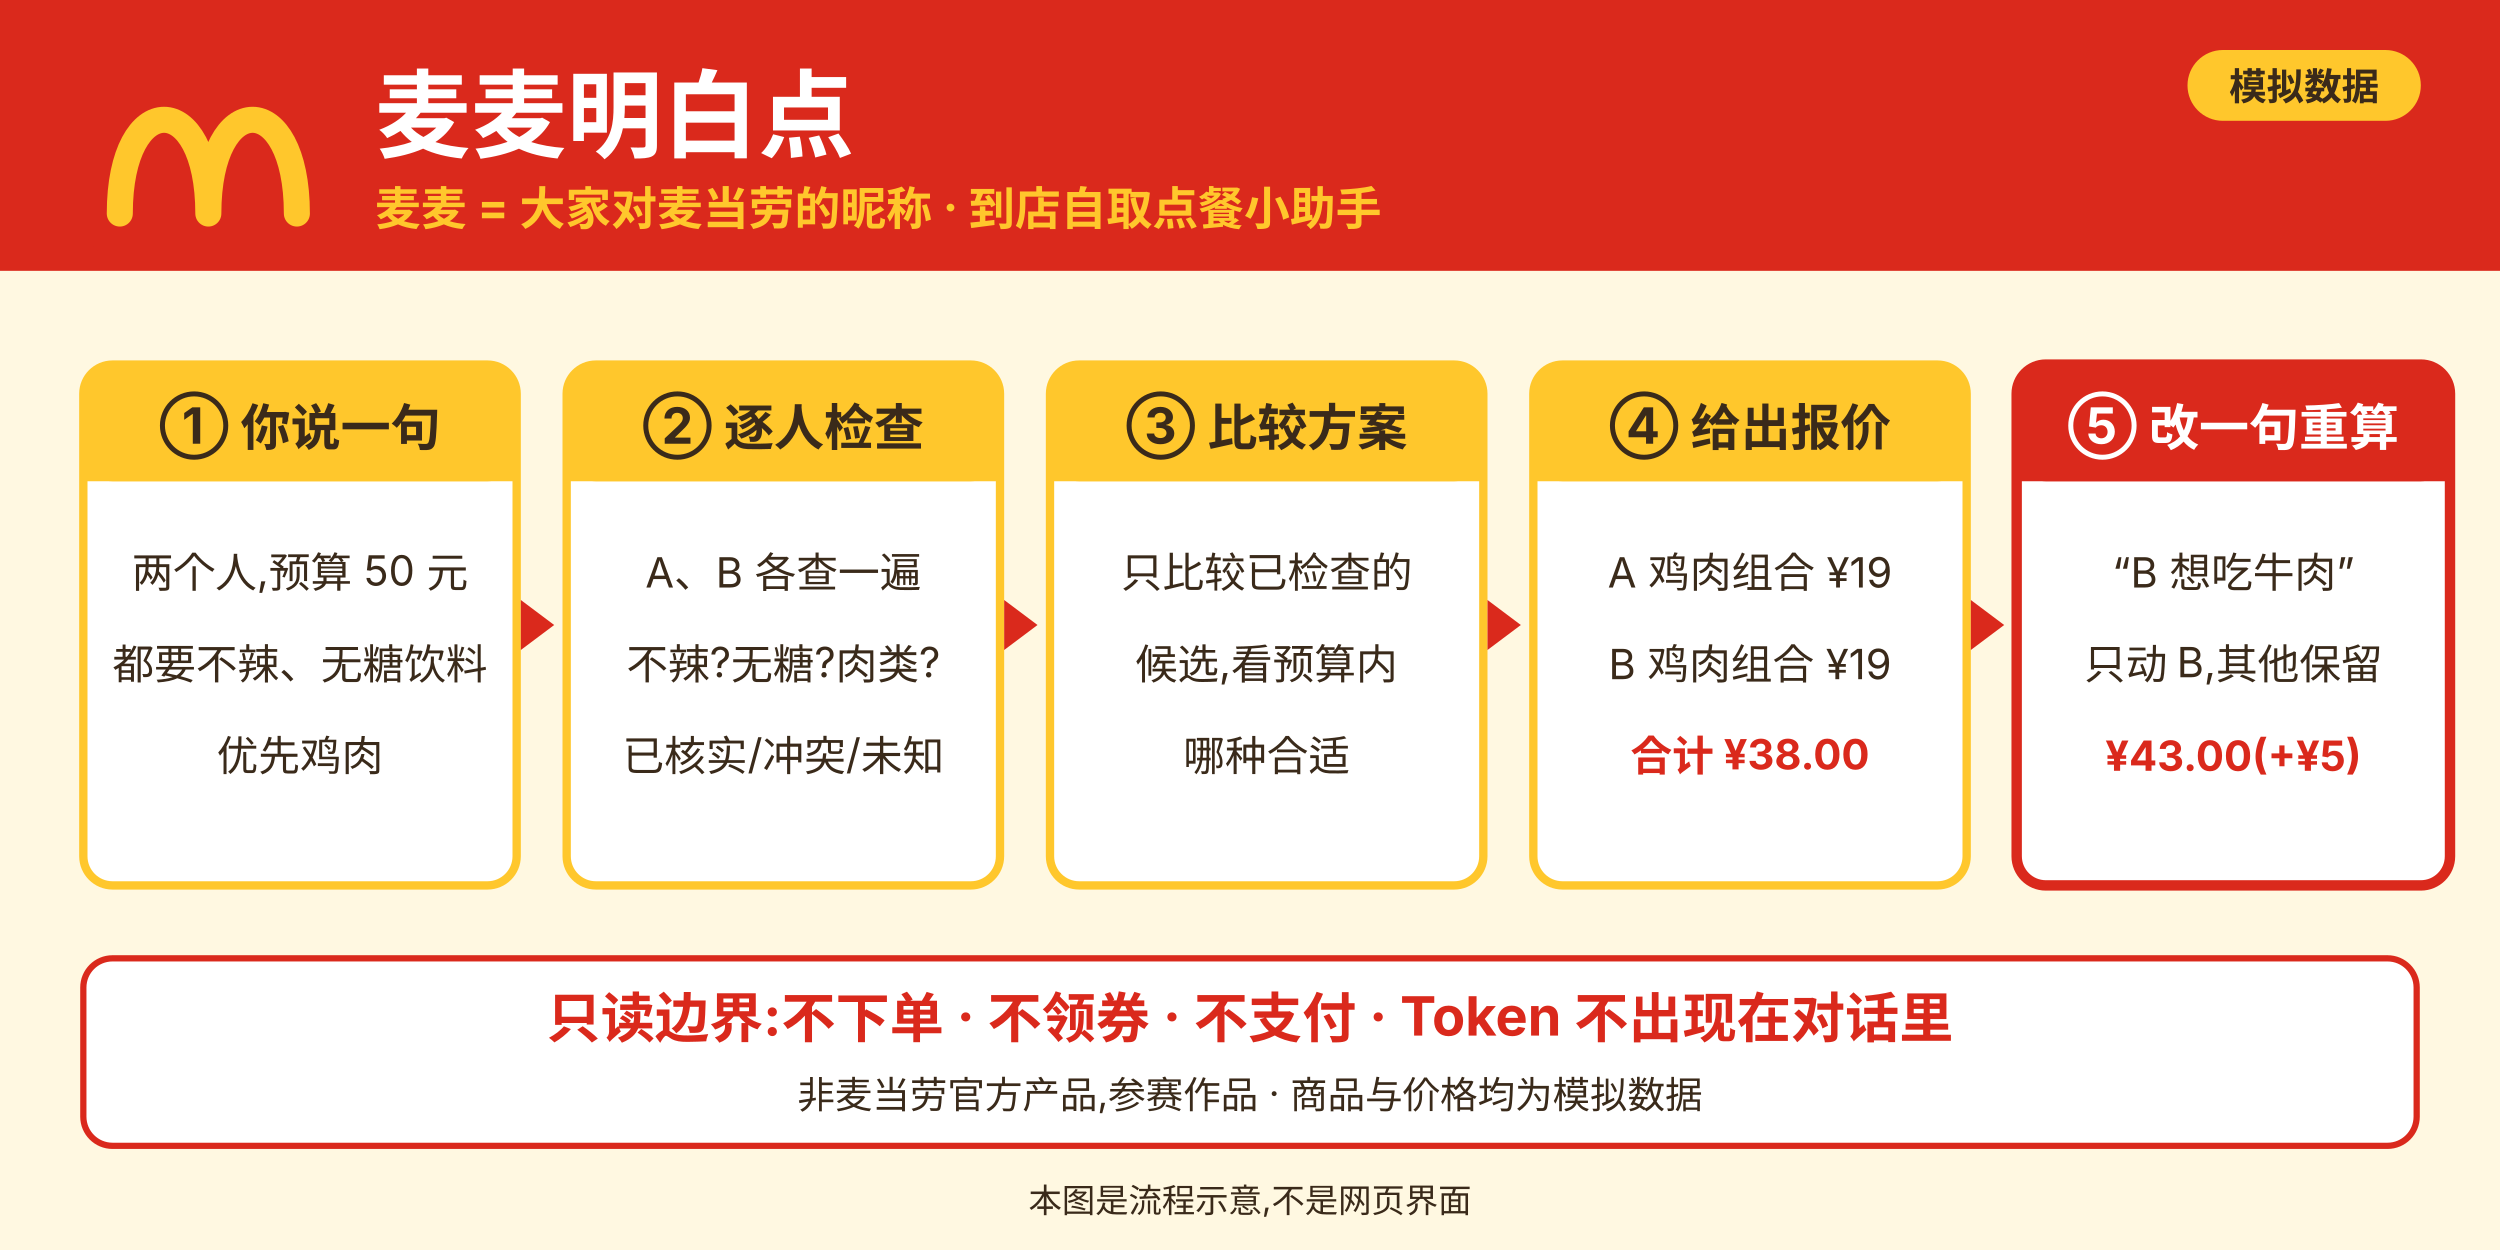
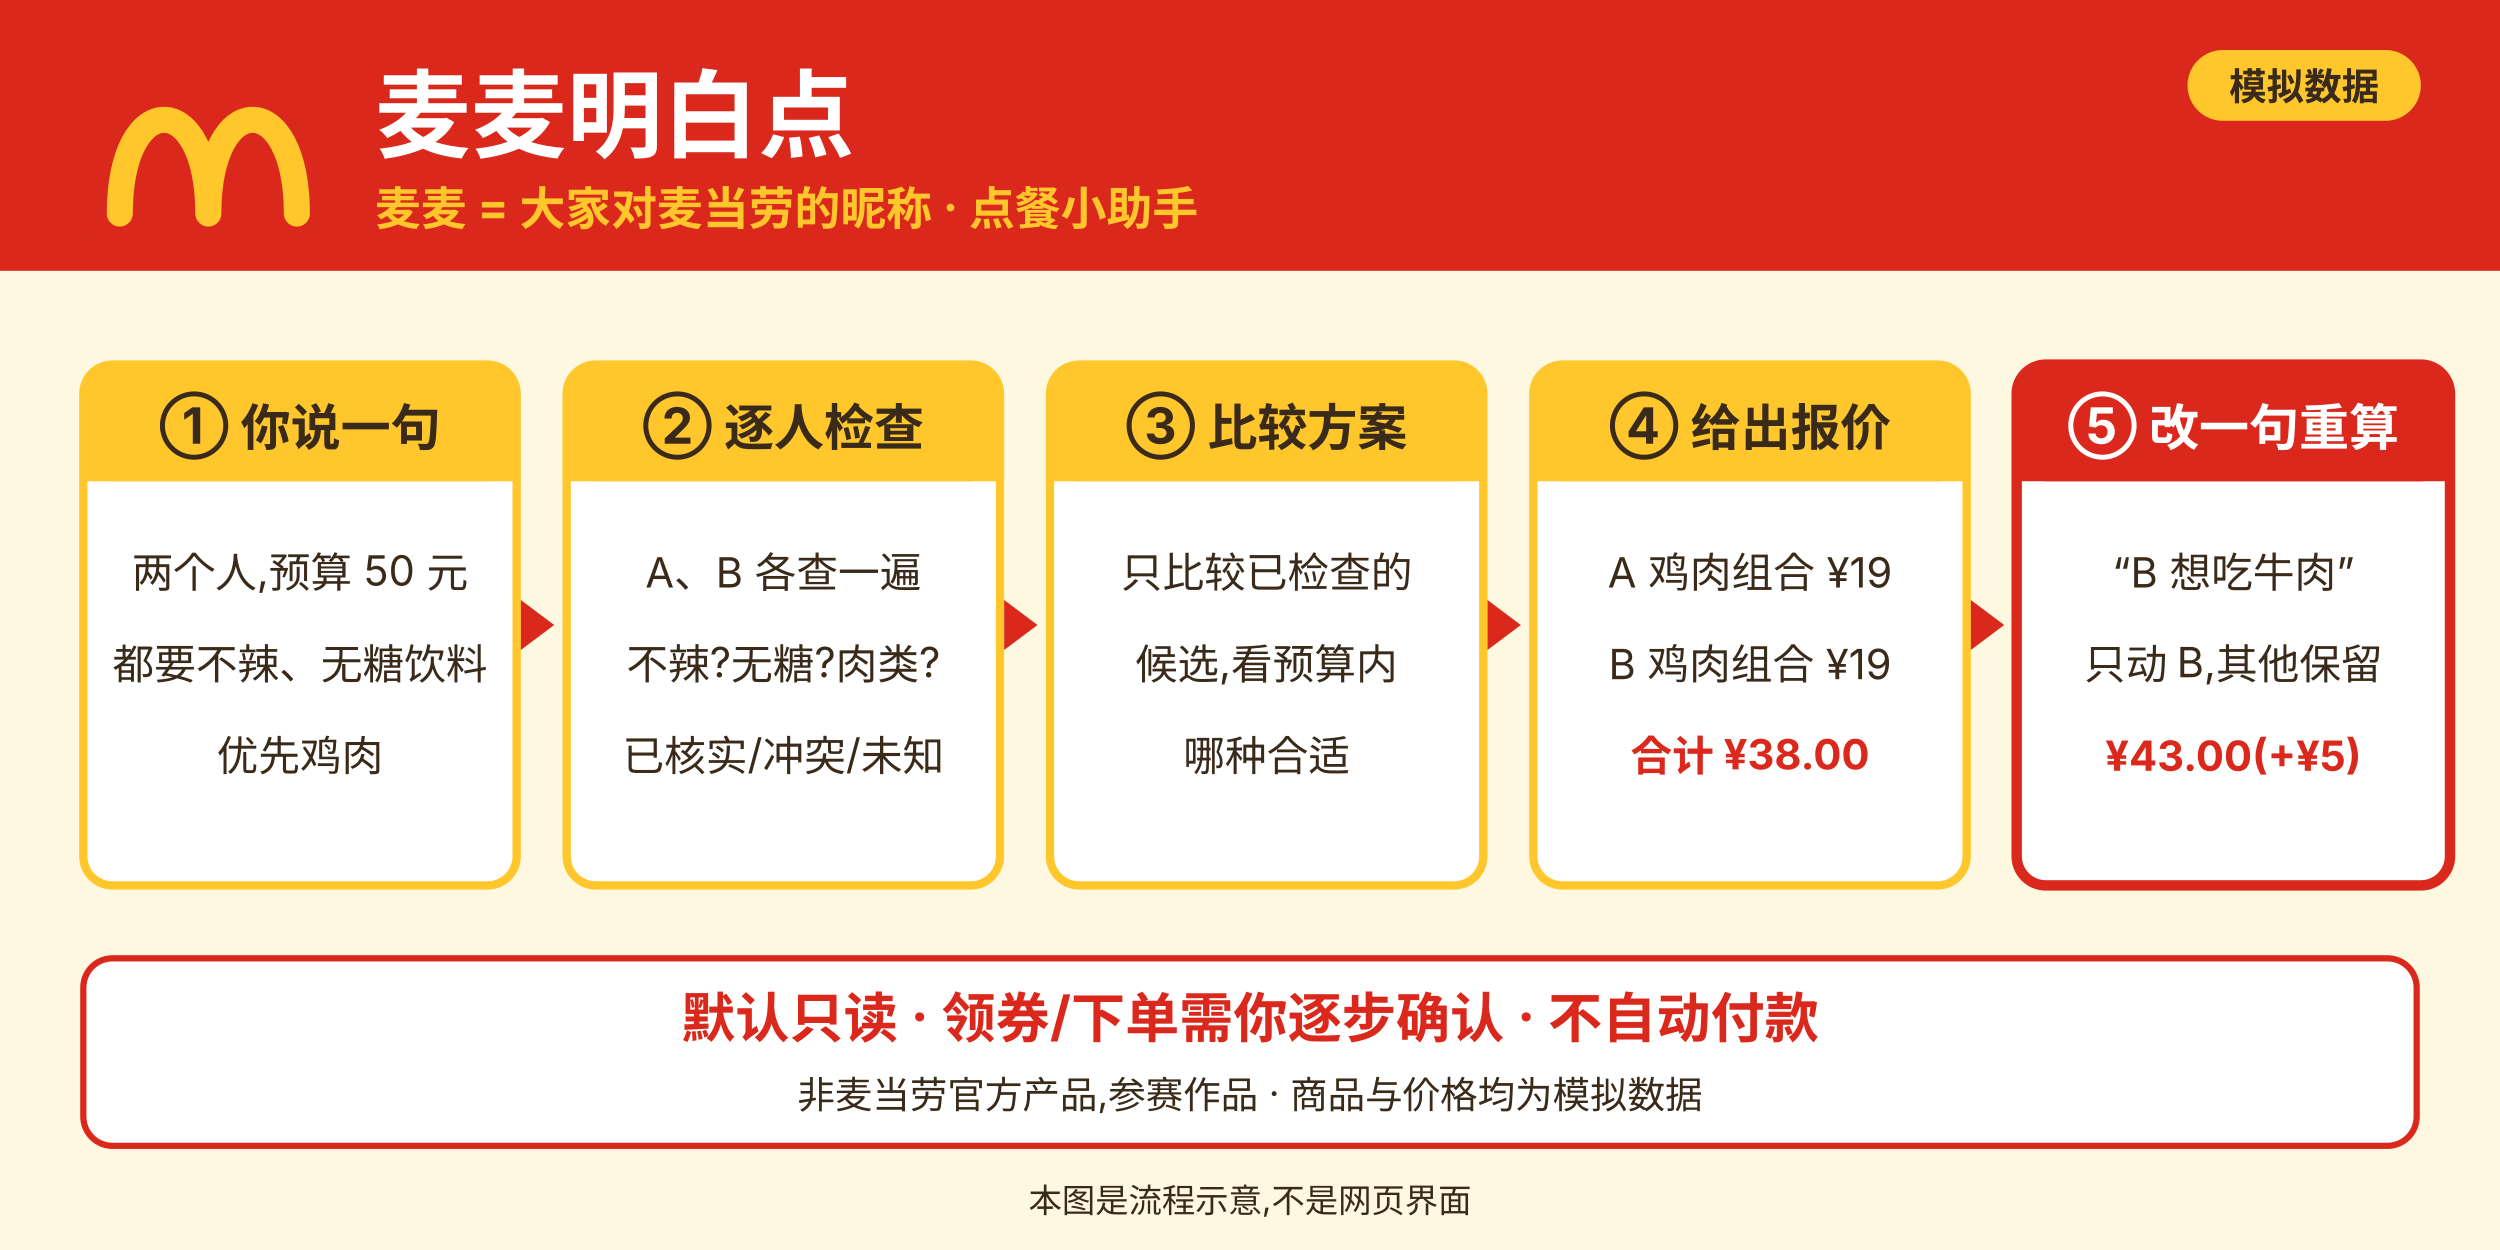
<svg xmlns="http://www.w3.org/2000/svg" viewBox="0 0 1200 600" width="1200" height="600" role="img" aria-labelledby="ov-t ov-d">
  <style>text{font-family:-apple-system,'PingFang SC','Microsoft YaHei',sans-serif} text:not([fill]){fill:#3A2A1A} .m{font-family:Menlo,Consolas,'PingFang SC','Microsoft YaHei',monospace}</style>
  <rect width="1200" height="600" fill="#FFF8E1" />
  <rect x="0" y="0" width="1200" height="130" rx="0" fill="#DA291C" />
  <g transform="translate(40,25) scale(1.25)">
    <rect width="96" height="80" rx="16" fill="#DA291C" />
    <path d="M14 62 C14 14 48 14 48 62 C48 14 82 14 82 62" fill="none" stroke="#FFC72C" stroke-width="10" stroke-linecap="round" stroke-linejoin="round" />
  </g>
  <text x="180" y="72" font-size="46" text-anchor="start" font-weight="bold" fill="#FFFFFF">麦麦明白点</text>
-   <text x="180" y="108" font-size="22" text-anchor="start" font-weight="bold" fill="#FFC72C">麦麦 = 大家对麦当劳的昵称 · 到店自取点餐小助手</text>
+   <text x="180" y="108" font-size="22" text-anchor="start" font-weight="bold" fill="#FFC72C">麦麦 = 大家对麦当劳的昵称 · 点餐小助手</text>
  <rect x="1050" y="24" width="112" height="34" rx="17" fill="#FFC72C" />
  <text x="1106" y="48" font-size="18" text-anchor="middle" font-weight="bold">模拟数据</text>
  <rect x="40" y="175" width="208" height="250" rx="14" fill="#FFFFFF" stroke="#FFC72C" stroke-width="4" />
  <rect x="40" y="175" width="208" height="56" rx="14" fill="#FFC72C" />
  <rect x="40" y="215" width="208" height="16" rx="0" fill="#FFC72C" />
  <text x="144" y="213" font-size="24" text-anchor="middle" font-weight="bold" fill="#3A2A1A">① 你说一句</text>
  <text x="144" y="282" font-size="20" text-anchor="middle" font-weight="normal" fill="#3A2A1A">两个人,预算 50 元</text>
  <text x="144" y="326" font-size="20" text-anchor="middle" font-weight="normal" fill="#3A2A1A">都要不辣、无糖饮料</text>
  <text x="144" y="370" font-size="20" text-anchor="middle" font-weight="normal" fill="#3A2A1A">优先鸡肉</text>
  <path d="M250 288 L266 300 L250 312 Z" fill="#DA291C" />
  <rect x="272" y="175" width="208" height="250" rx="14" fill="#FFFFFF" stroke="#FFC72C" stroke-width="4" />
  <rect x="272" y="175" width="208" height="56" rx="14" fill="#FFC72C" />
  <rect x="272" y="215" width="208" height="16" rx="0" fill="#FFC72C" />
  <text x="376" y="213" font-size="24" text-anchor="middle" font-weight="bold" fill="#3A2A1A">② 逐人检查</text>
  <text x="376" y="282" font-size="20" text-anchor="middle" font-weight="normal" fill="#3A2A1A">A、B 各查一遍</text>
  <text x="376" y="326" font-size="20" text-anchor="middle" font-weight="normal" fill="#3A2A1A">不辣?无糖?肉类?</text>
  <text x="376" y="370" font-size="20" text-anchor="middle" font-weight="normal" fill="#3A2A1A">已核实/冲突/未知</text>
  <path d="M482 288 L498 300 L482 312 Z" fill="#DA291C" />
  <rect x="504" y="175" width="208" height="250" rx="14" fill="#FFFFFF" stroke="#FFC72C" stroke-width="4" />
  <rect x="504" y="175" width="208" height="56" rx="14" fill="#FFC72C" />
  <rect x="504" y="215" width="208" height="16" rx="0" fill="#FFC72C" />
  <text x="608" y="213" font-size="24" text-anchor="middle" font-weight="bold" fill="#3A2A1A">③ 比较方案</text>
  <text x="608" y="282" font-size="20" text-anchor="middle" font-weight="normal" fill="#3A2A1A">只比较已检查的</text>
  <text x="608" y="326" font-size="20" text-anchor="middle" font-weight="normal" fill="#3A2A1A">候选,看预算内</text>
  <text x="608" y="370" font-size="20" text-anchor="middle" font-weight="normal" fill="#3A2A1A">哪种合适</text>
  <path d="M714 288 L730 300 L714 312 Z" fill="#DA291C" />
  <rect x="736" y="175" width="208" height="250" rx="14" fill="#FFFFFF" stroke="#FFC72C" stroke-width="4" />
  <rect x="736" y="175" width="208" height="56" rx="14" fill="#FFC72C" />
  <rect x="736" y="215" width="208" height="16" rx="0" fill="#FFC72C" />
  <text x="840" y="213" font-size="24" text-anchor="middle" font-weight="bold" fill="#3A2A1A">④ 给出报价</text>
  <text x="840" y="282" font-size="20" text-anchor="middle" font-weight="normal" fill="#3A2A1A">A 鸡肉组合 ¥19</text>
  <text x="840" y="326" font-size="20" text-anchor="middle" font-weight="normal" fill="#3A2A1A">B 鸡肉组合 ¥19</text>
  <text x="840" y="370" font-size="20" text-anchor="middle" font-weight="bold" fill="#DA291C">合计 ¥38.00</text>
  <path d="M946 288 L962 300 L946 312 Z" fill="#DA291C" />
  <rect x="968" y="175" width="208" height="250" rx="14" fill="#FFFFFF" stroke="#DA291C" stroke-width="5" />
  <rect x="968" y="175" width="208" height="56" rx="14" fill="#DA291C" />
  <rect x="968" y="215" width="208" height="16" rx="0" fill="#DA291C" />
  <text x="1072" y="213" font-size="24" text-anchor="middle" font-weight="bold" fill="#FFFFFF">⑤ 改一句重算</text>
  <text x="1072" y="282" font-size="20" text-anchor="middle" font-weight="normal" fill="#3A2A1A">“B 想吃牛肉”</text>
  <text x="1072" y="326" font-size="20" text-anchor="middle" font-weight="normal" fill="#3A2A1A">只动 B,其他保留</text>
  <text x="1072" y="370" font-size="20" text-anchor="middle" font-weight="bold" fill="#DA291C">¥43.00(+¥5)</text>
  <rect x="40" y="460" width="1120" height="90" rx="14" fill="#FFFFFF" stroke="#DA291C" stroke-width="3" />
-   <text x="600" y="498" font-size="26" text-anchor="middle" font-weight="bold" fill="#DA291C">只读边界:不下单 · 不领券 · 不支付 · Token 不出现在对话里</text>
+   <text x="600" y="498" font-size="26" text-anchor="middle" font-weight="bold" fill="#DA291C">默认只读 · 领券/下单需你逐步确认 · 不自动付款</text>
  <text x="600" y="532" font-size="18" text-anchor="middle" font-weight="normal">非麦当劳官方产品,参赛作品 · 商品与价格均为模拟数据</text>
  <text x="600" y="582" font-size="16" text-anchor="middle" font-weight="normal">本图是流程示意,不是网页界面</text>
</svg>
